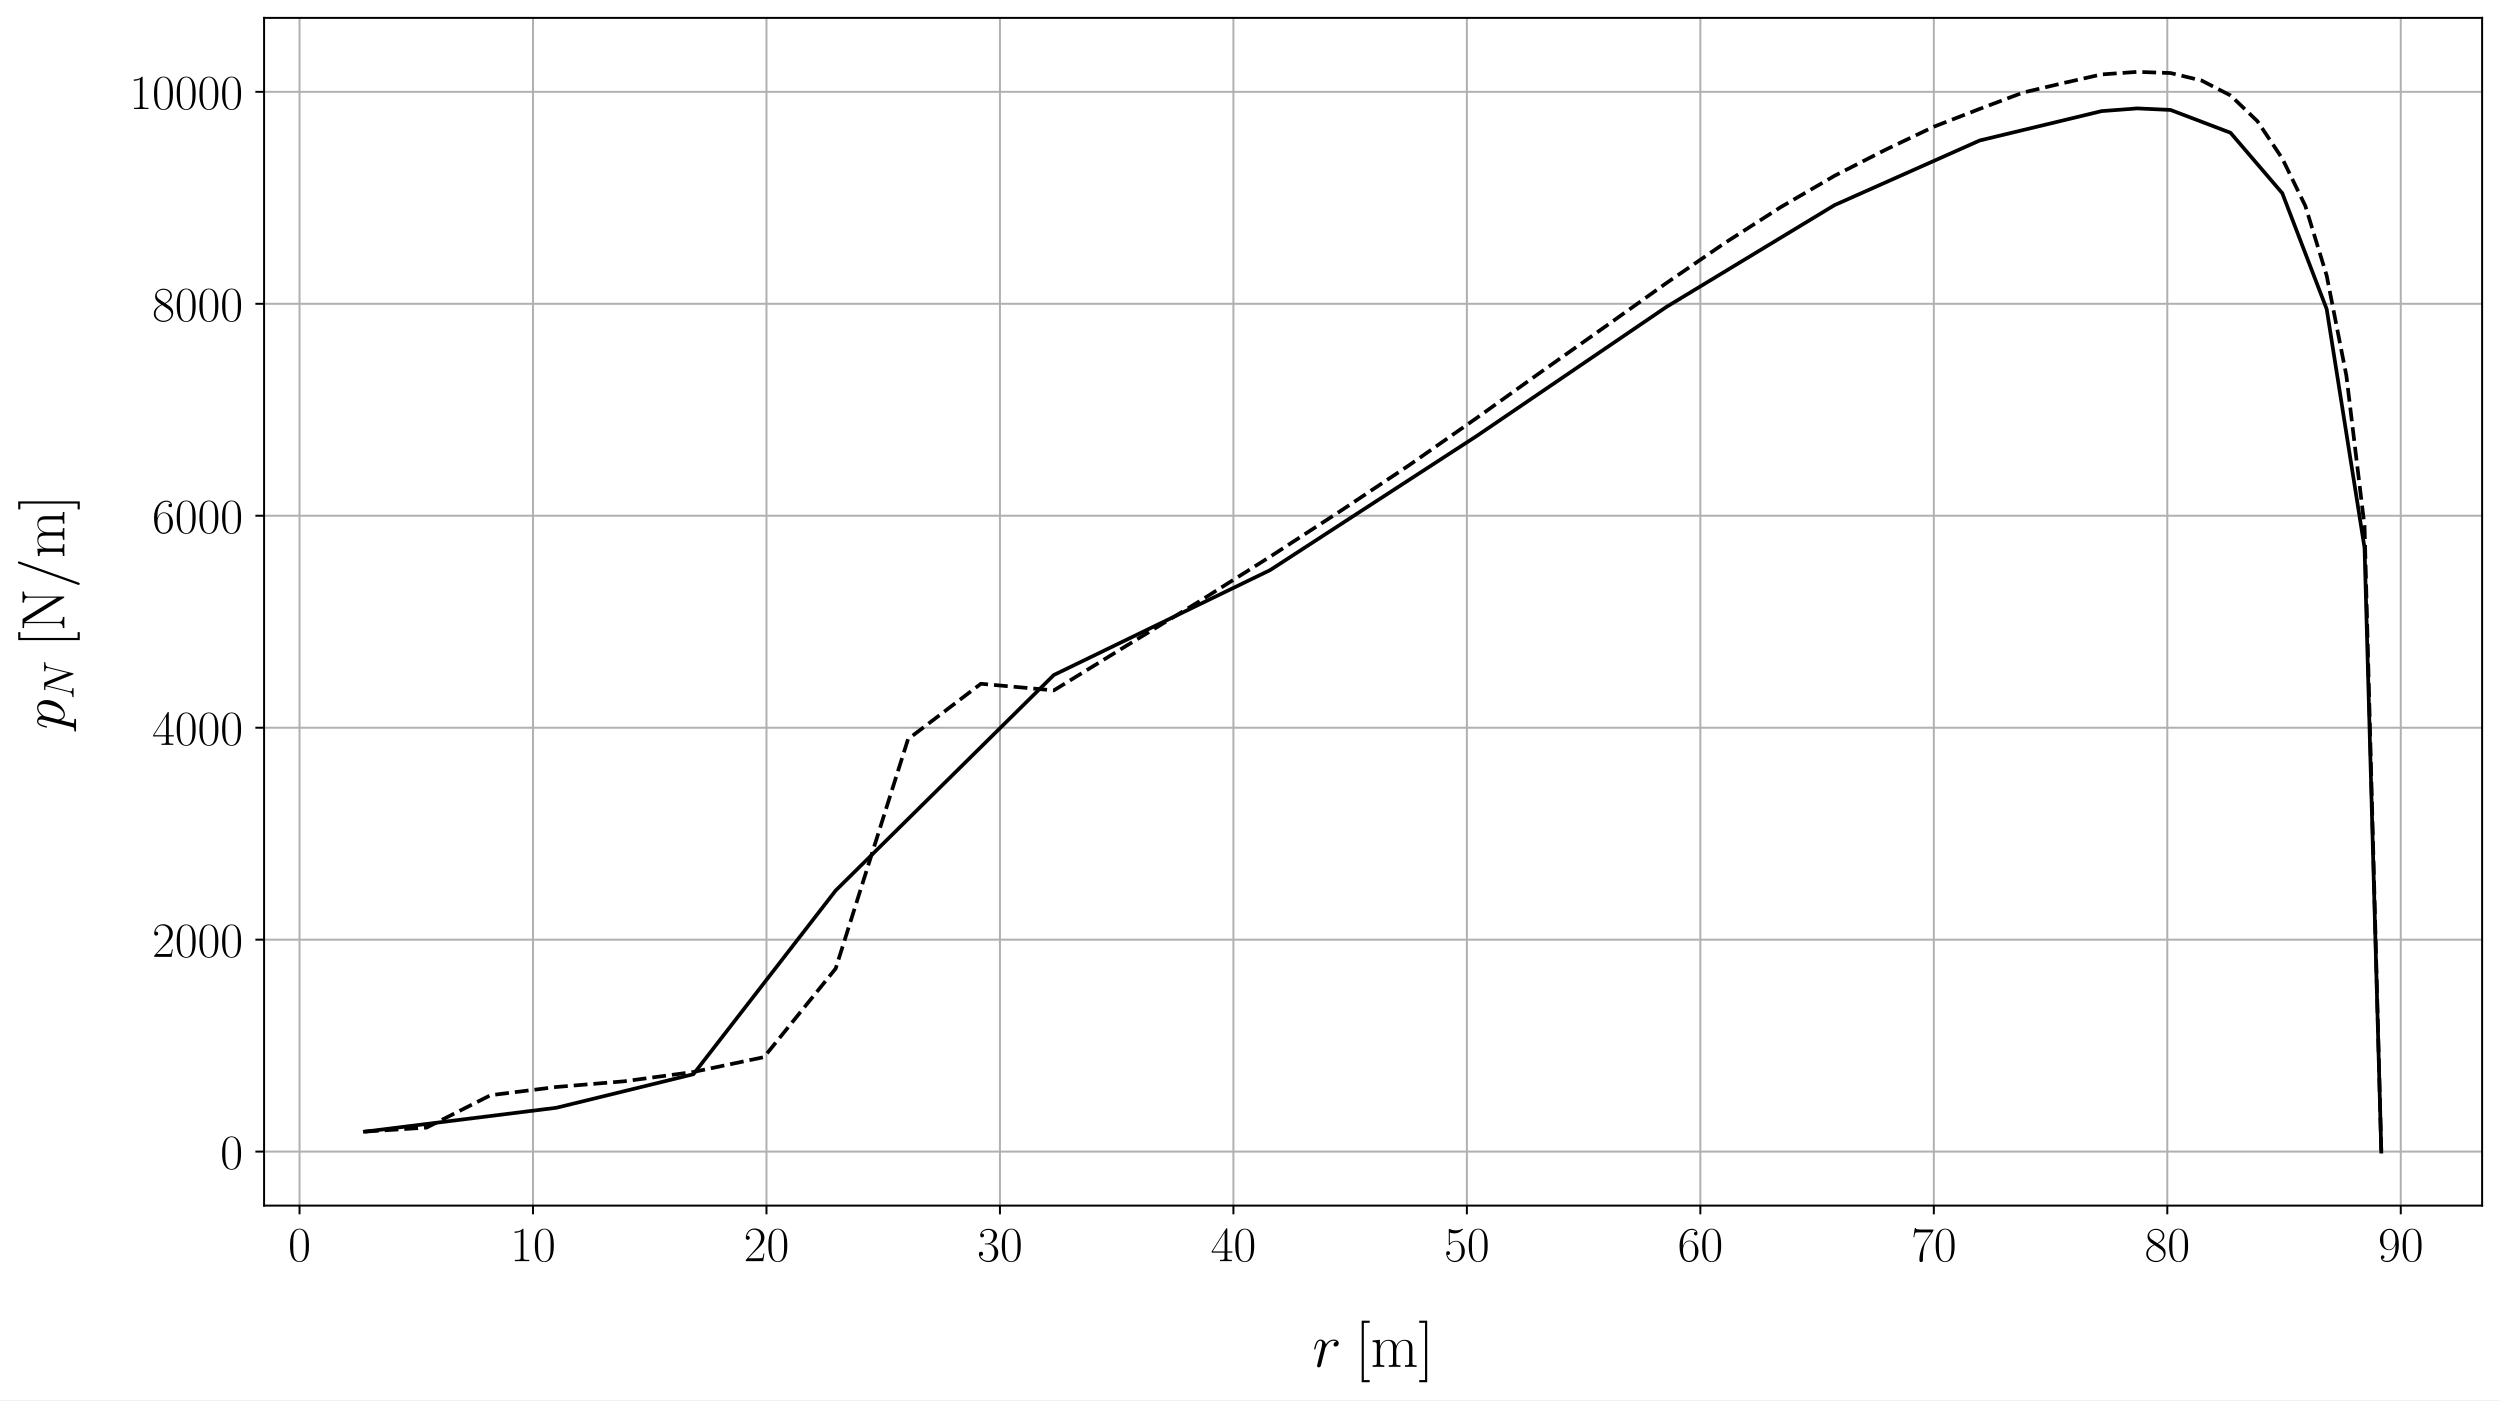
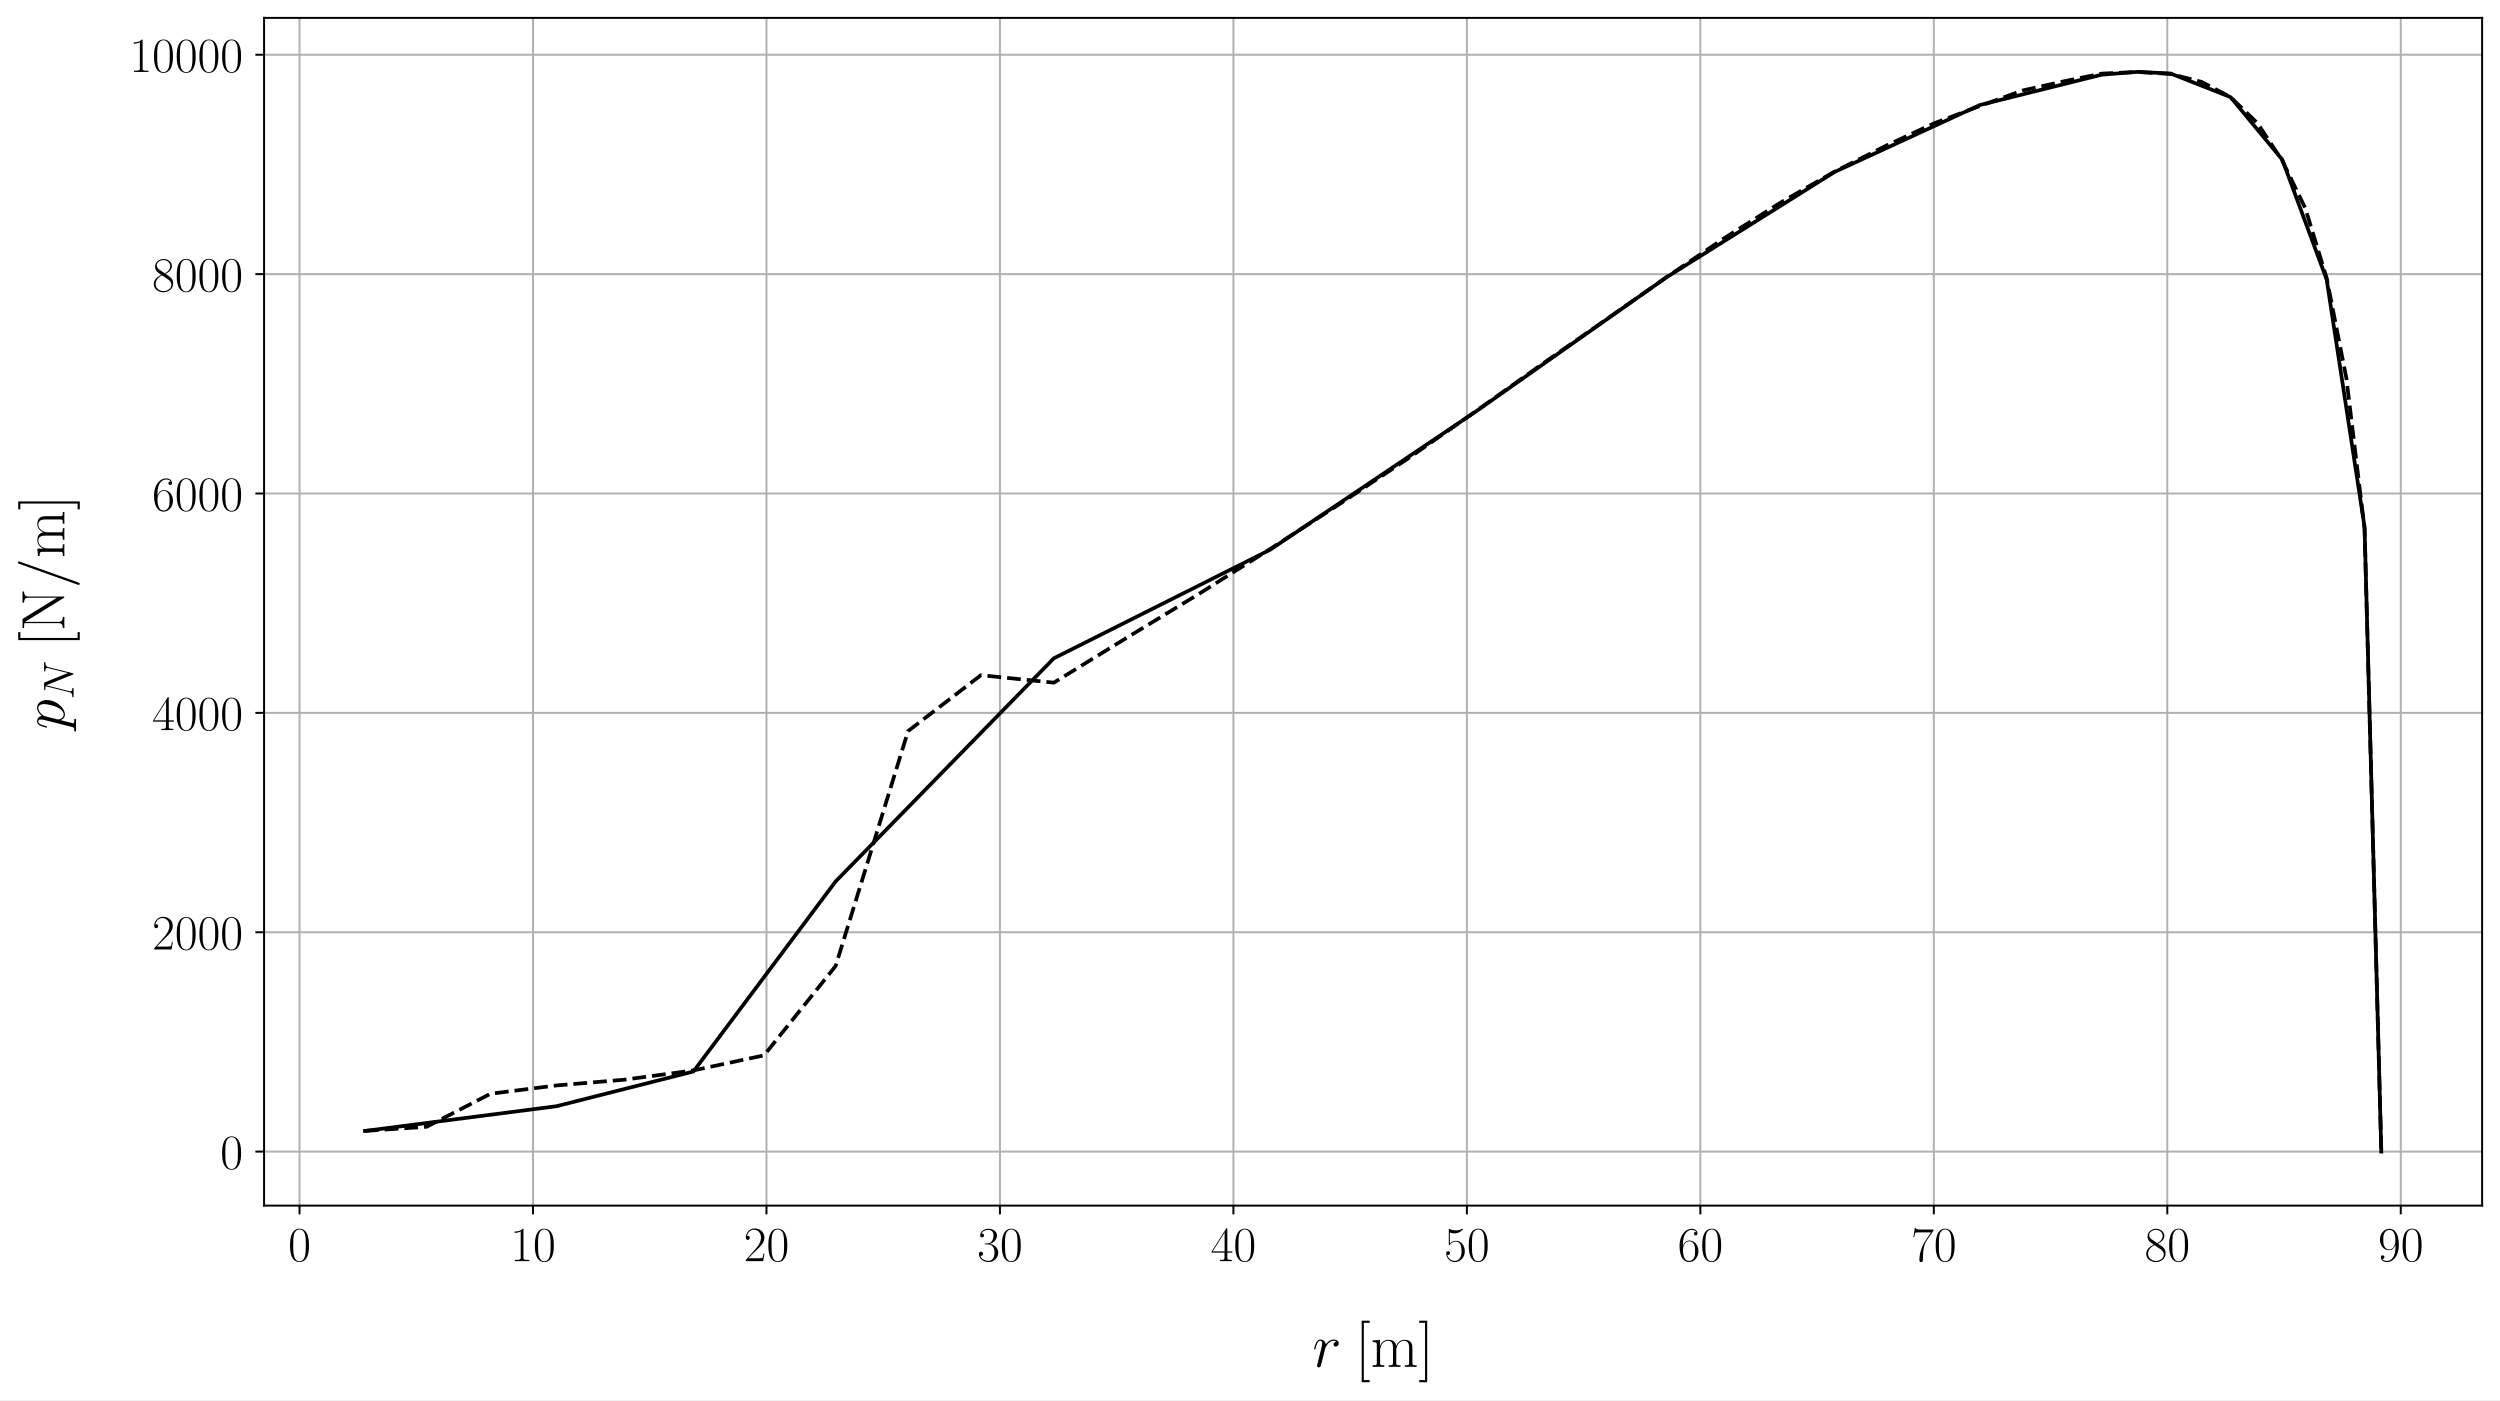
<svg xmlns="http://www.w3.org/2000/svg" xmlns:xlink="http://www.w3.org/1999/xlink" width="1006.297pt" height="563.556pt" viewBox="0 0 1006.297 563.556" version="1.1">
  <defs>
    <style type="text/css">*{stroke-linejoin: round; stroke-linecap: butt}</style>
  </defs>
  <g id="figure_1">
    <g id="patch_1">
      <path d="M 0 563.556  L 1006.297 563.556  L 1006.297 0  L 0 0  z " style="fill: #ffffff" />
    </g>
    <g id="axes_1">
      <g id="patch_2">
        <path d="M 106.297 485.28  L 999.097 485.28  L 999.097 7.2  L 106.297 7.2  z " style="fill: #ffffff" />
      </g>
      <g id="matplotlib.axis_1">
        <g id="xtick_1">
          <g id="line2d_1">
-             <path d="M 120.566 485.28  L 120.566 7.2  " clip-path="url(#pdb3ad62e1c)" style="fill: none; stroke: #b0b0b0; stroke-width: 0.8; stroke-linecap: square" />
+             <path d="M 120.566 485.28  L 120.566 7.2  " clip-path="url(#p4378dbccae)" style="fill: none; stroke: #b0b0b0; stroke-width: 0.8; stroke-linecap: square" />
          </g>
          <g id="line2d_2">
            <defs>
-               <path id="m0289a77678" d="M 0 0  L 0 3.5  " style="stroke: #000000; stroke-width: 0.8" />
+               <path id="m9a628c6382" d="M 0 0  L 0 3.5  " style="stroke: #000000; stroke-width: 0.8" />
            </defs>
            <g>
-               <use xlink:href="#m0289a77678" x="120.566" y="485.28" style="stroke: #000000; stroke-width: 0.8" />
+               <use xlink:href="#m9a628c6382" x="120.566" y="485.28" style="stroke: #000000; stroke-width: 0.8" />
            </g>
          </g>
          <g id="text_1">
            <g transform="translate(115.9965 507.617) scale(0.2 -0.2)">
              <defs>
                <path id="CMR17-30" d="M 2688 2025  C 2688 2416 2682 3080 2413 3591  C 2176 4039 1798 4198 1466 4198  C 1158 4198 768 4058 525 3597  C 269 3118 243 2524 243 2025  C 243 1661 250 1106 448 619  C 723 -39 1216 -128 1466 -128  C 1760 -128 2208 -7 2470 600  C 2662 1042 2688 1559 2688 2025  z M 1466 -26  C 1056 -26 813 325 723 812  C 653 1188 653 1738 653 2096  C 653 2588 653 2997 736 3387  C 858 3929 1216 4096 1466 4096  C 1728 4096 2067 3923 2189 3400  C 2272 3036 2278 2607 2278 2096  C 2278 1680 2278 1169 2202 792  C 2067 95 1690 -26 1466 -26  z " transform="scale(0.015625)" />
              </defs>
              <use xlink:href="#CMR17-30" transform="scale(0.996264)" />
            </g>
          </g>
        </g>
        <g id="xtick_2">
          <g id="line2d_3">
-             <path d="M 214.542 485.28  L 214.542 7.2  " clip-path="url(#pdb3ad62e1c)" style="fill: none; stroke: #b0b0b0; stroke-width: 0.8; stroke-linecap: square" />
+             <path d="M 214.542 485.28  L 214.542 7.2  " clip-path="url(#p4378dbccae)" style="fill: none; stroke: #b0b0b0; stroke-width: 0.8; stroke-linecap: square" />
          </g>
          <g id="line2d_4">
            <g>
-               <use xlink:href="#m0289a77678" x="214.542" y="485.28" style="stroke: #000000; stroke-width: 0.8" />
+               <use xlink:href="#m9a628c6382" x="214.542" y="485.28" style="stroke: #000000; stroke-width: 0.8" />
            </g>
          </g>
          <g id="text_2">
            <g transform="translate(205.4038 507.617) scale(0.2 -0.2)">
              <defs>
                <path id="CMR17-31" d="M 1702 4058  C 1702 4192 1696 4192 1606 4192  C 1357 3916 979 3827 621 3827  C 602 3827 570 3827 563 3808  C 557 3795 557 3782 557 3648  C 755 3648 1088 3686 1344 3839  L 1344 461  C 1344 236 1331 160 781 160  L 589 160  L 589 0  C 896 0 1216 0 1523 0  C 1830 0 2150 0 2458 0  L 2458 160  L 2266 160  C 1715 160 1702 230 1702 458  L 1702 4058  z " transform="scale(0.015625)" />
              </defs>
              <use xlink:href="#CMR17-31" transform="scale(0.996264)" />
              <use xlink:href="#CMR17-30" transform="translate(45.69048 0) scale(0.996264)" />
            </g>
          </g>
        </g>
        <g id="xtick_3">
          <g id="line2d_5">
-             <path d="M 308.518 485.28  L 308.518 7.2  " clip-path="url(#pdb3ad62e1c)" style="fill: none; stroke: #b0b0b0; stroke-width: 0.8; stroke-linecap: square" />
+             <path d="M 308.518 485.28  L 308.518 7.2  " clip-path="url(#p4378dbccae)" style="fill: none; stroke: #b0b0b0; stroke-width: 0.8; stroke-linecap: square" />
          </g>
          <g id="line2d_6">
            <g>
-               <use xlink:href="#m0289a77678" x="308.518" y="485.28" style="stroke: #000000; stroke-width: 0.8" />
+               <use xlink:href="#m9a628c6382" x="308.518" y="485.28" style="stroke: #000000; stroke-width: 0.8" />
            </g>
          </g>
          <g id="text_3">
            <g transform="translate(299.3802 507.617) scale(0.2 -0.2)">
              <defs>
                <path id="CMR17-32" d="M 2669 989  L 2554 989  C 2490 536 2438 459 2413 420  C 2381 369 1920 369 1830 369  L 602 369  C 832 619 1280 1072 1824 1597  C 2214 1967 2669 2402 2669 3035  C 2669 3790 2067 4224 1395 4224  C 691 4224 262 3604 262 3030  C 262 2780 448 2748 525 2748  C 589 2748 781 2787 781 3010  C 781 3207 614 3264 525 3264  C 486 3264 448 3258 422 3245  C 544 3790 915 4058 1306 4058  C 1862 4058 2227 3617 2227 3035  C 2227 2479 1901 2000 1536 1584  L 262 146  L 262 0  L 2515 0  L 2669 989  z " transform="scale(0.015625)" />
              </defs>
              <use xlink:href="#CMR17-32" transform="scale(0.996264)" />
              <use xlink:href="#CMR17-30" transform="translate(45.69048 0) scale(0.996264)" />
            </g>
          </g>
        </g>
        <g id="xtick_4">
          <g id="line2d_7">
-             <path d="M 402.495 485.28  L 402.495 7.2  " clip-path="url(#pdb3ad62e1c)" style="fill: none; stroke: #b0b0b0; stroke-width: 0.8; stroke-linecap: square" />
+             <path d="M 402.495 485.28  L 402.495 7.2  " clip-path="url(#p4378dbccae)" style="fill: none; stroke: #b0b0b0; stroke-width: 0.8; stroke-linecap: square" />
          </g>
          <g id="line2d_8">
            <g>
-               <use xlink:href="#m0289a77678" x="402.495" y="485.28" style="stroke: #000000; stroke-width: 0.8" />
+               <use xlink:href="#m9a628c6382" x="402.495" y="485.28" style="stroke: #000000; stroke-width: 0.8" />
            </g>
          </g>
          <g id="text_4">
            <g transform="translate(393.3565 507.617) scale(0.2 -0.2)">
              <defs>
                <path id="CMR17-33" d="M 1414 2157  C 1984 2157 2234 1662 2234 1090  C 2234 320 1824 25 1453 25  C 1114 25 563 194 390 693  C 422 680 454 680 486 680  C 640 680 755 782 755 948  C 755 1133 614 1216 486 1216  C 378 1216 211 1165 211 926  C 211 335 787 -128 1466 -128  C 2176 -128 2720 430 2720 1085  C 2720 1707 2208 2157 1600 2227  C 2086 2328 2554 2756 2554 3329  C 2554 3820 2048 4179 1472 4179  C 890 4179 378 3829 378 3329  C 378 3110 544 3072 627 3072  C 762 3072 877 3155 877 3321  C 877 3486 762 3569 627 3569  C 602 3569 570 3569 544 3557  C 730 3959 1235 4032 1459 4032  C 1683 4032 2106 3925 2106 3320  C 2106 3143 2080 2828 1862 2550  C 1670 2304 1453 2304 1242 2284  C 1210 2284 1062 2269 1037 2269  C 992 2263 966 2257 966 2208  C 966 2163 973 2157 1101 2157  L 1414 2157  z " transform="scale(0.015625)" />
              </defs>
              <use xlink:href="#CMR17-33" transform="scale(0.996264)" />
              <use xlink:href="#CMR17-30" transform="translate(45.69048 0) scale(0.996264)" />
            </g>
          </g>
        </g>
        <g id="xtick_5">
          <g id="line2d_9">
-             <path d="M 496.471 485.28  L 496.471 7.2  " clip-path="url(#pdb3ad62e1c)" style="fill: none; stroke: #b0b0b0; stroke-width: 0.8; stroke-linecap: square" />
+             <path d="M 496.471 485.28  L 496.471 7.2  " clip-path="url(#p4378dbccae)" style="fill: none; stroke: #b0b0b0; stroke-width: 0.8; stroke-linecap: square" />
          </g>
          <g id="line2d_10">
            <g>
-               <use xlink:href="#m0289a77678" x="496.471" y="485.28" style="stroke: #000000; stroke-width: 0.8" />
+               <use xlink:href="#m9a628c6382" x="496.471" y="485.28" style="stroke: #000000; stroke-width: 0.8" />
            </g>
          </g>
          <g id="text_5">
            <g transform="translate(487.3329 507.617) scale(0.2 -0.2)">
              <defs>
                <path id="CMR17-34" d="M 2150 4122  C 2150 4256 2144 4256 2029 4256  L 128 1254  L 128 1088  L 1779 1088  L 1779 457  C 1779 224 1766 160 1318 160  L 1197 160  L 1197 0  C 1402 0 1747 0 1965 0  C 2182 0 2528 0 2733 0  L 2733 160  L 2611 160  C 2163 160 2150 224 2150 457  L 2150 1088  L 2803 1088  L 2803 1254  L 2150 1254  L 2150 4122  z M 1798 3703  L 1798 1254  L 256 1254  L 1798 3703  z " transform="scale(0.015625)" />
              </defs>
              <use xlink:href="#CMR17-34" transform="scale(0.996264)" />
              <use xlink:href="#CMR17-30" transform="translate(45.69048 0) scale(0.996264)" />
            </g>
          </g>
        </g>
        <g id="xtick_6">
          <g id="line2d_11">
-             <path d="M 590.447 485.28  L 590.447 7.2  " clip-path="url(#pdb3ad62e1c)" style="fill: none; stroke: #b0b0b0; stroke-width: 0.8; stroke-linecap: square" />
+             <path d="M 590.447 485.28  L 590.447 7.2  " clip-path="url(#p4378dbccae)" style="fill: none; stroke: #b0b0b0; stroke-width: 0.8; stroke-linecap: square" />
          </g>
          <g id="line2d_12">
            <g>
-               <use xlink:href="#m0289a77678" x="590.447" y="485.28" style="stroke: #000000; stroke-width: 0.8" />
+               <use xlink:href="#m9a628c6382" x="590.447" y="485.28" style="stroke: #000000; stroke-width: 0.8" />
            </g>
          </g>
          <g id="text_6">
            <g transform="translate(581.3093 507.617) scale(0.2 -0.2)">
              <defs>
                <path id="CMR17-35" d="M 730 3692  C 794 3666 1056 3584 1325 3584  C 1920 3584 2246 3911 2432 4100  C 2432 4157 2432 4192 2394 4192  C 2387 4192 2374 4192 2323 4163  C 2099 4058 1837 3973 1517 3973  C 1325 3973 1037 3999 723 4139  C 653 4171 640 4171 634 4171  C 602 4171 595 4164 595 4037  L 595 2203  C 595 2089 595 2057 659 2057  C 691 2057 704 2070 736 2114  C 941 2401 1222 2522 1542 2522  C 1766 2522 2246 2382 2246 1289  C 2246 1085 2246 715 2054 421  C 1894 159 1645 25 1370 25  C 947 25 518 320 403 814  C 429 807 480 795 506 795  C 589 795 749 840 749 1038  C 749 1210 627 1280 506 1280  C 358 1280 262 1190 262 1011  C 262 454 704 -128 1382 -128  C 2042 -128 2669 440 2669 1264  C 2669 2030 2170 2624 1549 2624  C 1222 2624 947 2503 730 2274  L 730 3692  z " transform="scale(0.015625)" />
              </defs>
              <use xlink:href="#CMR17-35" transform="scale(0.996264)" />
              <use xlink:href="#CMR17-30" transform="translate(45.69048 0) scale(0.996264)" />
            </g>
          </g>
        </g>
        <g id="xtick_7">
          <g id="line2d_13">
-             <path d="M 684.424 485.28  L 684.424 7.2  " clip-path="url(#pdb3ad62e1c)" style="fill: none; stroke: #b0b0b0; stroke-width: 0.8; stroke-linecap: square" />
+             <path d="M 684.424 485.28  L 684.424 7.2  " clip-path="url(#p4378dbccae)" style="fill: none; stroke: #b0b0b0; stroke-width: 0.8; stroke-linecap: square" />
          </g>
          <g id="line2d_14">
            <g>
-               <use xlink:href="#m0289a77678" x="684.424" y="485.28" style="stroke: #000000; stroke-width: 0.8" />
+               <use xlink:href="#m9a628c6382" x="684.424" y="485.28" style="stroke: #000000; stroke-width: 0.8" />
            </g>
          </g>
          <g id="text_7">
            <g transform="translate(675.2857 507.617) scale(0.2 -0.2)">
              <defs>
                <path id="CMR17-36" d="M 678 2176  C 678 3690 1395 4032 1811 4032  C 1946 4032 2272 4009 2400 3776  C 2298 3776 2106 3776 2106 3553  C 2106 3381 2246 3323 2336 3323  C 2394 3323 2566 3348 2566 3560  C 2566 3954 2246 4179 1805 4179  C 1043 4179 243 3390 243 1984  C 243 253 966 -128 1478 -128  C 2099 -128 2688 427 2688 1283  C 2688 2081 2170 2662 1517 2662  C 1126 2662 838 2407 678 1960  L 678 2176  z M 1478 25  C 691 25 691 1200 691 1436  C 691 1896 909 2560 1504 2560  C 1613 2560 1926 2560 2138 2120  C 2253 1870 2253 1609 2253 1289  C 2253 944 2253 690 2118 434  C 1978 171 1773 25 1478 25  z " transform="scale(0.015625)" />
              </defs>
              <use xlink:href="#CMR17-36" transform="scale(0.996264)" />
              <use xlink:href="#CMR17-30" transform="translate(45.69048 0) scale(0.996264)" />
            </g>
          </g>
        </g>
        <g id="xtick_8">
          <g id="line2d_15">
-             <path d="M 778.4 485.28  L 778.4 7.2  " clip-path="url(#pdb3ad62e1c)" style="fill: none; stroke: #b0b0b0; stroke-width: 0.8; stroke-linecap: square" />
+             <path d="M 778.4 485.28  L 778.4 7.2  " clip-path="url(#p4378dbccae)" style="fill: none; stroke: #b0b0b0; stroke-width: 0.8; stroke-linecap: square" />
          </g>
          <g id="line2d_16">
            <g>
-               <use xlink:href="#m0289a77678" x="778.4" y="485.28" style="stroke: #000000; stroke-width: 0.8" />
+               <use xlink:href="#m9a628c6382" x="778.4" y="485.28" style="stroke: #000000; stroke-width: 0.8" />
            </g>
          </g>
          <g id="text_8">
            <g transform="translate(769.262 507.617) scale(0.2 -0.2)">
              <defs>
                <path id="CMR17-37" d="M 2886 3941  L 2886 4081  L 1382 4081  C 634 4081 621 4165 595 4288  L 480 4288  L 294 3094  L 410 3094  C 429 3215 474 3540 550 3661  C 589 3712 1062 3712 1171 3712  L 2579 3712  L 1869 2661  C 1395 1954 1069 999 1069 165  C 1069 89 1069 -128 1299 -128  C 1530 -128 1530 89 1530 171  L 1530 465  C 1530 1508 1709 2196 2003 2636  L 2886 3941  z " transform="scale(0.015625)" />
              </defs>
              <use xlink:href="#CMR17-37" transform="scale(0.996264)" />
              <use xlink:href="#CMR17-30" transform="translate(45.69048 0) scale(0.996264)" />
            </g>
          </g>
        </g>
        <g id="xtick_9">
          <g id="line2d_17">
-             <path d="M 872.377 485.28  L 872.377 7.2  " clip-path="url(#pdb3ad62e1c)" style="fill: none; stroke: #b0b0b0; stroke-width: 0.8; stroke-linecap: square" />
+             <path d="M 872.377 485.28  L 872.377 7.2  " clip-path="url(#p4378dbccae)" style="fill: none; stroke: #b0b0b0; stroke-width: 0.8; stroke-linecap: square" />
          </g>
          <g id="line2d_18">
            <g>
-               <use xlink:href="#m0289a77678" x="872.377" y="485.28" style="stroke: #000000; stroke-width: 0.8" />
+               <use xlink:href="#m9a628c6382" x="872.377" y="485.28" style="stroke: #000000; stroke-width: 0.8" />
            </g>
          </g>
          <g id="text_9">
            <g transform="translate(863.2384 507.617) scale(0.2 -0.2)">
              <defs>
                <path id="CMR17-38" d="M 1741 2264  C 2144 2467 2554 2773 2554 3263  C 2554 3841 1990 4179 1472 4179  C 890 4179 378 3759 378 3180  C 378 3021 416 2747 666 2505  C 730 2442 998 2251 1171 2130  C 883 1983 211 1634 211 934  C 211 279 838 -128 1459 -128  C 2144 -128 2720 362 2720 1010  C 2720 1590 2330 1857 2074 2029  L 1741 2264  z M 902 2822  C 851 2854 595 3051 595 3351  C 595 3739 998 4032 1459 4032  C 1965 4032 2336 3676 2336 3262  C 2336 2669 1670 2331 1638 2331  C 1632 2331 1626 2331 1574 2370  L 902 2822  z M 2080 1519  C 2176 1449 2483 1240 2483 851  C 2483 381 2010 25 1472 25  C 890 25 448 438 448 940  C 448 1443 838 1862 1280 2060  L 2080 1519  z " transform="scale(0.015625)" />
              </defs>
              <use xlink:href="#CMR17-38" transform="scale(0.996264)" />
              <use xlink:href="#CMR17-30" transform="translate(45.69048 0) scale(0.996264)" />
            </g>
          </g>
        </g>
        <g id="xtick_10">
          <g id="line2d_19">
-             <path d="M 966.353 485.28  L 966.353 7.2  " clip-path="url(#pdb3ad62e1c)" style="fill: none; stroke: #b0b0b0; stroke-width: 0.8; stroke-linecap: square" />
+             <path d="M 966.353 485.28  L 966.353 7.2  " clip-path="url(#p4378dbccae)" style="fill: none; stroke: #b0b0b0; stroke-width: 0.8; stroke-linecap: square" />
          </g>
          <g id="line2d_20">
            <g>
-               <use xlink:href="#m0289a77678" x="966.353" y="485.28" style="stroke: #000000; stroke-width: 0.8" />
+               <use xlink:href="#m9a628c6382" x="966.353" y="485.28" style="stroke: #000000; stroke-width: 0.8" />
            </g>
          </g>
          <g id="text_10">
            <g transform="translate(957.2148 507.617) scale(0.2 -0.2)">
              <defs>
                <path id="CMR17-39" d="M 2253 1864  C 2253 464 1670 31 1190 31  C 1043 31 685 31 538 294  C 704 268 826 357 826 518  C 826 692 685 749 595 749  C 538 749 365 723 365 506  C 365 71 742 -128 1203 -128  C 1939 -128 2688 674 2688 2073  C 2688 3817 1971 4179 1485 4179  C 851 4179 243 3628 243 2778  C 243 1991 762 1408 1414 1408  C 1952 1408 2189 1903 2253 2112  L 2253 1864  z M 1427 1510  C 1254 1510 1011 1542 813 1922  C 678 2169 678 2461 678 2771  C 678 3146 678 3405 858 3684  C 947 3817 1114 4032 1485 4032  C 2240 4032 2240 2885 2240 2632  C 2240 2182 2035 1510 1427 1510  z " transform="scale(0.015625)" />
              </defs>
              <use xlink:href="#CMR17-39" transform="scale(0.996264)" />
              <use xlink:href="#CMR17-30" transform="translate(45.69048 0) scale(0.996264)" />
            </g>
          </g>
        </g>
        <g id="text_11">
          <g transform="translate(528.2632 550.1502) scale(0.25 -0.25)">
            <defs>
              <path id="CMMI12-72" d="M 2490 2612  C 2291 2574 2189 2433 2189 2293  C 2189 2139 2310 2088 2400 2088  C 2579 2088 2726 2242 2726 2433  C 2726 2638 2528 2816 2208 2816  C 1952 2816 1658 2701 1389 2312  C 1344 2650 1088 2816 832 2816  C 582 2816 454 2625 378 2484  C 269 2254 173 1871 173 1839  C 173 1814 198 1782 243 1782  C 294 1782 301 1788 339 1935  C 435 2318 557 2689 813 2689  C 966 2689 1011 2580 1011 2395  C 1011 2254 947 2005 902 1807  L 723 1118  C 698 996 627 709 595 594  C 550 428 480 128 480 96  C 480 6 550 -64 646 -64  C 717 -64 838 -19 877 109  C 896 160 1133 1124 1171 1271  C 1203 1411 1242 1546 1274 1686  C 1299 1775 1325 1878 1344 1961  C 1363 2018 1536 2331 1696 2472  C 1773 2542 1939 2689 2202 2689  C 2304 2689 2406 2670 2490 2612  z " transform="scale(0.015625)" />
              <path id="CMR17-5b" d="M 1504 -1600  L 1504 -1377  L 902 -1377  L 902 4544  L 1504 4544  L 1504 4767  L 678 4767  L 678 -1600  L 1504 -1600  z " transform="scale(0.015625)" />
              <path id="CMR17-6d" d="M 4326 1933  C 4326 2252 4269 2790 3507 2790  C 3072 2790 2771 2496 2656 2151  L 2650 2151  C 2573 2676 2195 2790 1837 2790  C 1331 2790 1069 2400 973 2144  L 966 2144  L 966 2790  L 211 2720  L 211 2554  C 589 2554 646 2515 646 2208  L 646 428  C 646 184 621 153 211 153  L 211 -13  C 365 0 646 0 813 0  C 979 0 1267 0 1421 -13  L 1421 153  C 1011 153 986 178 986 428  L 986 1658  C 986 2247 1344 2688 1792 2688  C 2266 2688 2317 2266 2317 1958  L 2317 428  C 2317 184 2291 153 1882 153  L 1882 -13  C 2035 0 2317 0 2483 0  C 2650 0 2938 0 3091 -13  L 3091 153  C 2682 153 2656 178 2656 428  L 2656 1658  C 2656 2247 3014 2688 3462 2688  C 3936 2688 3987 2266 3987 1958  L 3987 428  C 3987 184 3962 153 3552 153  L 3552 -13  C 3706 0 3987 0 4154 0  C 4320 0 4608 0 4762 -13  L 4762 153  C 4352 153 4326 178 4326 428  L 4326 1933  z " transform="scale(0.015625)" />
              <path id="CMR17-5d" d="M 915 4767  L 90 4767  L 90 4544  L 691 4544  L 691 -1377  L 90 -1377  L 90 -1600  L 915 -1600  L 915 4767  z " transform="scale(0.015625)" />
            </defs>
            <use xlink:href="#CMMI12-72" transform="scale(0.996264)" />
            <use xlink:href="#CMR17-5b" transform="translate(68.80982 0) scale(0.996264)" />
            <use xlink:href="#CMR17-6d" transform="translate(93.68088 0) scale(0.996264)" />
            <use xlink:href="#CMR17-5d" transform="translate(170.6005 0) scale(0.996264)" />
          </g>
        </g>
      </g>
      <g id="matplotlib.axis_2">
        <g id="ytick_1">
          <g id="line2d_21">
-             <path d="M 106.297 463.549  L 999.097 463.549  " clip-path="url(#pdb3ad62e1c)" style="fill: none; stroke: #b0b0b0; stroke-width: 0.8; stroke-linecap: square" />
+             <path d="M 106.297 463.549  L 999.097 463.549  " clip-path="url(#p4378dbccae)" style="fill: none; stroke: #b0b0b0; stroke-width: 0.8; stroke-linecap: square" />
          </g>
          <g id="line2d_22">
            <defs>
-               <path id="m0cfc38664e" d="M 0 0  L -3.5 0  " style="stroke: #000000; stroke-width: 0.8" />
+               <path id="m7c10f79ae9" d="M 0 0  L -3.5 0  " style="stroke: #000000; stroke-width: 0.8" />
            </defs>
            <g>
-               <use xlink:href="#m0cfc38664e" x="106.297" y="463.549" style="stroke: #000000; stroke-width: 0.8" />
+               <use xlink:href="#m7c10f79ae9" x="106.297" y="463.549" style="stroke: #000000; stroke-width: 0.8" />
            </g>
          </g>
          <g id="text_12">
            <g transform="translate(88.65898 470.4676) scale(0.2 -0.2)">
              <use xlink:href="#CMR17-30" transform="scale(0.996264)" />
            </g>
          </g>
        </g>
        <g id="ytick_2">
          <g id="line2d_23">
-             <path d="M 106.297 378.233  L 999.097 378.233  " clip-path="url(#pdb3ad62e1c)" style="fill: none; stroke: #b0b0b0; stroke-width: 0.8; stroke-linecap: square" />
+             <path d="M 106.297 375.246  L 999.097 375.246  " clip-path="url(#p4378dbccae)" style="fill: none; stroke: #b0b0b0; stroke-width: 0.8; stroke-linecap: square" />
          </g>
          <g id="line2d_24">
            <g>
-               <use xlink:href="#m0cfc38664e" x="106.297" y="378.233" style="stroke: #000000; stroke-width: 0.8" />
+               <use xlink:href="#m7c10f79ae9" x="106.297" y="375.246" style="stroke: #000000; stroke-width: 0.8" />
            </g>
          </g>
          <g id="text_13">
-             <g transform="translate(61.2447 385.1513) scale(0.2 -0.2)">
+             <g transform="translate(61.2447 382.1647) scale(0.2 -0.2)">
              <use xlink:href="#CMR17-32" transform="scale(0.996264)" />
              <use xlink:href="#CMR17-30" transform="translate(45.69048 0) scale(0.996264)" />
              <use xlink:href="#CMR17-30" transform="translate(91.38095 0) scale(0.996264)" />
              <use xlink:href="#CMR17-30" transform="translate(137.0714 0) scale(0.996264)" />
            </g>
          </g>
        </g>
        <g id="ytick_3">
          <g id="line2d_25">
-             <path d="M 106.297 292.917  L 999.097 292.917  " clip-path="url(#pdb3ad62e1c)" style="fill: none; stroke: #b0b0b0; stroke-width: 0.8; stroke-linecap: square" />
+             <path d="M 106.297 286.943  L 999.097 286.943  " clip-path="url(#p4378dbccae)" style="fill: none; stroke: #b0b0b0; stroke-width: 0.8; stroke-linecap: square" />
          </g>
          <g id="line2d_26">
            <g>
-               <use xlink:href="#m0cfc38664e" x="106.297" y="292.917" style="stroke: #000000; stroke-width: 0.8" />
+               <use xlink:href="#m7c10f79ae9" x="106.297" y="286.943" style="stroke: #000000; stroke-width: 0.8" />
            </g>
          </g>
          <g id="text_14">
-             <g transform="translate(61.2447 299.835) scale(0.2 -0.2)">
+             <g transform="translate(61.2447 293.8619) scale(0.2 -0.2)">
              <use xlink:href="#CMR17-34" transform="scale(0.996264)" />
              <use xlink:href="#CMR17-30" transform="translate(45.69048 0) scale(0.996264)" />
              <use xlink:href="#CMR17-30" transform="translate(91.38095 0) scale(0.996264)" />
              <use xlink:href="#CMR17-30" transform="translate(137.0714 0) scale(0.996264)" />
            </g>
          </g>
        </g>
        <g id="ytick_4">
          <g id="line2d_27">
-             <path d="M 106.297 207.6  L 999.097 207.6  " clip-path="url(#pdb3ad62e1c)" style="fill: none; stroke: #b0b0b0; stroke-width: 0.8; stroke-linecap: square" />
+             <path d="M 106.297 198.641  L 999.097 198.641  " clip-path="url(#p4378dbccae)" style="fill: none; stroke: #b0b0b0; stroke-width: 0.8; stroke-linecap: square" />
          </g>
          <g id="line2d_28">
            <g>
-               <use xlink:href="#m0cfc38664e" x="106.297" y="207.6" style="stroke: #000000; stroke-width: 0.8" />
+               <use xlink:href="#m7c10f79ae9" x="106.297" y="198.641" style="stroke: #000000; stroke-width: 0.8" />
            </g>
          </g>
          <g id="text_15">
-             <g transform="translate(61.2447 214.5188) scale(0.2 -0.2)">
+             <g transform="translate(61.2447 205.559) scale(0.2 -0.2)">
              <use xlink:href="#CMR17-36" transform="scale(0.996264)" />
              <use xlink:href="#CMR17-30" transform="translate(45.69048 0) scale(0.996264)" />
              <use xlink:href="#CMR17-30" transform="translate(91.38095 0) scale(0.996264)" />
              <use xlink:href="#CMR17-30" transform="translate(137.0714 0) scale(0.996264)" />
            </g>
          </g>
        </g>
        <g id="ytick_5">
          <g id="line2d_29">
-             <path d="M 106.297 122.284  L 999.097 122.284  " clip-path="url(#pdb3ad62e1c)" style="fill: none; stroke: #b0b0b0; stroke-width: 0.8; stroke-linecap: square" />
+             <path d="M 106.297 110.338  L 999.097 110.338  " clip-path="url(#p4378dbccae)" style="fill: none; stroke: #b0b0b0; stroke-width: 0.8; stroke-linecap: square" />
          </g>
          <g id="line2d_30">
            <g>
-               <use xlink:href="#m0cfc38664e" x="106.297" y="122.284" style="stroke: #000000; stroke-width: 0.8" />
+               <use xlink:href="#m7c10f79ae9" x="106.297" y="110.338" style="stroke: #000000; stroke-width: 0.8" />
            </g>
          </g>
          <g id="text_16">
-             <g transform="translate(61.2447 129.2025) scale(0.2 -0.2)">
+             <g transform="translate(61.2447 117.2562) scale(0.2 -0.2)">
              <use xlink:href="#CMR17-38" transform="scale(0.996264)" />
              <use xlink:href="#CMR17-30" transform="translate(45.69048 0) scale(0.996264)" />
              <use xlink:href="#CMR17-30" transform="translate(91.38095 0) scale(0.996264)" />
              <use xlink:href="#CMR17-30" transform="translate(137.0714 0) scale(0.996264)" />
            </g>
          </g>
        </g>
        <g id="ytick_6">
          <g id="line2d_31">
-             <path d="M 106.297 36.968  L 999.097 36.968  " clip-path="url(#pdb3ad62e1c)" style="fill: none; stroke: #b0b0b0; stroke-width: 0.8; stroke-linecap: square" />
+             <path d="M 106.297 22.035  L 999.097 22.035  " clip-path="url(#p4378dbccae)" style="fill: none; stroke: #b0b0b0; stroke-width: 0.8; stroke-linecap: square" />
          </g>
          <g id="line2d_32">
            <g>
-               <use xlink:href="#m0cfc38664e" x="106.297" y="36.968" style="stroke: #000000; stroke-width: 0.8" />
+               <use xlink:href="#m7c10f79ae9" x="106.297" y="22.035" style="stroke: #000000; stroke-width: 0.8" />
            </g>
          </g>
          <g id="text_17">
-             <g transform="translate(52.1066 43.8862) scale(0.2 -0.2)">
+             <g transform="translate(52.1066 28.95329) scale(0.2 -0.2)">
              <use xlink:href="#CMR17-31" transform="scale(0.996264)" />
              <use xlink:href="#CMR17-30" transform="translate(45.69048 0) scale(0.996264)" />
              <use xlink:href="#CMR17-30" transform="translate(91.38095 0) scale(0.996264)" />
              <use xlink:href="#CMR17-30" transform="translate(137.0714 0) scale(0.996264)" />
              <use xlink:href="#CMR17-30" transform="translate(182.7619 0) scale(0.996264)" />
            </g>
          </g>
        </g>
        <g id="text_18">
          <g transform="translate(25.87995 293.6856) rotate(-90) scale(0.25 -0.25)">
            <defs>
              <path id="CMMI12-70" d="M 275 -789  C 230 -980 205 -1031 -58 -1031  C -134 -1031 -198 -1031 -198 -1152  C -198 -1165 -192 -1216 -122 -1216  C -38 -1216 51 -1216 134 -1216  L 410 -1216  C 544 -1216 870 -1216 1005 -1216  C 1043 -1216 1120 -1216 1120 -1101  C 1120 -1031 1075 -1031 966 -1031  C 672 -1031 653 -987 653 -937  C 653 -861 941 219 979 364  C 1050 185 1222 -64 1555 -64  C 2278 -64 3059 875 3059 1814  C 3059 2401 2726 2816 2246 2816  C 1837 2816 1491 2420 1421 2331  C 1370 2650 1120 2816 864 2816  C 678 2816 531 2727 410 2484  C 294 2254 205 1865 205 1839  C 205 1814 230 1782 275 1782  C 326 1782 333 1788 371 1935  C 467 2312 589 2689 845 2689  C 992 2689 1043 2587 1043 2397  C 1043 2245 1024 2181 998 2067  L 275 -789  z M 1382 1993  C 1427 2171 1606 2357 1709 2446  C 1779 2510 1990 2689 2234 2689  C 2515 2689 2643 2408 2643 2076  C 2643 1769 2464 1047 2304 715  C 2144 370 1850 64 1555 64  C 1120 64 1050 613 1050 639  C 1050 658 1062 709 1069 741  L 1382 1993  z " transform="scale(0.015625)" />
              <path id="CMMI12-4e" d="M 4736 3698  C 4806 3974 4909 4166 5395 4166  C 5414 4166 5491 4166 5491 4279  C 5491 4352 5434 4352 5408 4352  C 5280 4352 4954 4352 4826 4352  L 4518 4352  C 4429 4352 4314 4352 4224 4352  C 4186 4352 4109 4352 4109 4230  C 4109 4166 4160 4166 4205 4166  C 4589 4166 4614 4019 4614 3903  C 4614 3846 4608 3826 4589 3737  L 3866 850  L 2496 4249  C 2451 4352 2445 4352 2304 4352  L 1523 4352  C 1395 4352 1338 4352 1338 4230  C 1338 4166 1382 4166 1504 4166  C 1536 4166 1914 4166 1914 4115  C 1914 4102 1901 4051 1894 4032  L 1043 635  C 966 320 813 186 390 186  C 358 186 294 186 294 67  C 294 0 358 0 378 0  C 506 0 832 0 960 0  L 1267 0  C 1357 0 1466 0 1555 0  C 1600 0 1670 0 1670 122  C 1670 180 1606 186 1581 186  C 1370 186 1165 224 1165 454  C 1165 505 1178 562 1190 613  L 2054 4032  C 2093 3968 2093 3956 2118 3898  L 3642 115  C 3674 38 3686 0 3744 0  C 3808 0 3814 19 3840 128  L 4736 3698  z " transform="scale(0.015625)" />
              <path id="CMR17-4e" d="M 1312 4250  C 1267 4320 1261 4320 1139 4320  L 326 4320  L 326 4160  L 448 4160  C 704 4160 819 4129 838 4122  L 838 610  C 838 451 838 153 326 153  L 326 -13  C 474 0 742 0 902 0  C 1062 0 1331 0 1478 -13  L 1478 153  C 966 153 966 451 966 610  L 966 4033  C 1011 3995 1011 3982 1056 3919  L 3430 76  C 3475 0 3494 0 3526 0  C 3590 0 3590 19 3590 139  L 3590 3705  C 3590 3863 3590 4160 4102 4160  L 4102 4326  C 3955 4320 3686 4320 3526 4320  C 3366 4320 3098 4320 2950 4326  L 2950 4160  C 3462 4160 3462 3862 3462 3703  L 3462 763  L 1312 4250  z " transform="scale(0.015625)" />
              <path id="CMMI12-3d" d="M 2746 4562  C 2746 4569 2784 4666 2784 4678  C 2784 4755 2720 4800 2669 4800  C 2637 4800 2579 4800 2528 4659  L 384 -1363  C 384 -1370 346 -1465 346 -1478  C 346 -1555 410 -1600 461 -1600  C 499 -1600 557 -1593 602 -1459  L 2746 4562  z " transform="scale(0.015625)" />
            </defs>
            <use xlink:href="#CMMI12-70" transform="scale(0.996264)" />
            <use xlink:href="#CMMI12-4e" transform="translate(48.95951 -14.94392) scale(0.697382)" />
            <use xlink:href="#CMR17-5b" transform="translate(133.5618 0) scale(0.996264)" />
            <use xlink:href="#CMR17-4e" transform="translate(158.4329 0) scale(0.996264)" />
            <use xlink:href="#CMMI12-3d" transform="translate(227.5053 0) scale(0.996264)" />
            <use xlink:href="#CMR17-6d" transform="translate(276.2802 0) scale(0.996264)" />
            <use xlink:href="#CMR17-5d" transform="translate(353.1998 0) scale(0.996264)" />
          </g>
        </g>
      </g>
      <g id="line2d_33">
-         <path d="M 146.879 455.501  L 223.965 445.892  L 279.113 432.386  L 336.374 358.451  L 424.181 271.699  L 511.254 229.471  L 594.31 175.547  L 670.651 123.611  L 738.461 82.546  L 796.89 56.539  L 845.931 44.726  L 860.285 43.631  L 873.694 44.261  L 897.83 53.45  L 918.661 77.764  L 936.529 124.402  L 951.774 220.553  L 958.515 463.549  " clip-path="url(#pdb3ad62e1c)" style="fill: none; stroke: #000000; stroke-width: 1.5; stroke-linecap: square" />
+         <path d="M 146.879 455.219  L 223.965 445.274  L 279.113 431.295  L 336.374 354.772  L 424.181 264.983  L 511.254 221.277  L 594.31 165.465  L 670.651 111.712  L 738.461 69.208  L 796.89 42.292  L 845.931 30.065  L 860.285 28.931  L 873.694 29.583  L 897.83 39.094  L 918.661 64.259  L 936.529 112.53  L 951.774 212.047  L 958.515 463.549  " clip-path="url(#p4378dbccae)" style="fill: none; stroke: #000000; stroke-width: 1.5; stroke-linecap: square" />
      </g>
      <g id="line2d_34">
-         <path d="M 146.879 455.497  L 171.717 453.869  L 197.436 440.844  L 223.965 437.531  L 251.222 435.246  L 279.113 431.485  L 307.534 425.507  L 336.374 389.861  L 365.512 297.504  L 394.823 275.227  L 424.181 277.894  L 453.456 259.897  L 482.521 242.205  L 511.253 224.074  L 539.535 205.709  L 567.254 187.22  L 594.311 168.297  L 620.613 149.496  L 646.082 131.501  L 670.651 114.007  L 694.263 97.806  L 716.878 83.314  L 738.461 70.747  L 758.996 60.25  L 778.472 50.98  L 796.89 43.819  L 814.261 37.278  L 830.599 33.41  L 845.932 29.955  L 860.285 28.931  L 873.694 29.4  L 886.196 32.42  L 897.83 38.415  L 908.637 48.764  L 918.662 63.808  L 927.945 82.895  L 936.529 110.927  L 944.459 151.191  L 951.774 211.826  L 958.515 463.549  " clip-path="url(#pdb3ad62e1c)" style="fill: none; stroke-dasharray: 5.55,2.4; stroke-dashoffset: 0; stroke: #000000; stroke-width: 1.5" />
+         <path d="M 146.879 455.219  L 171.717 453.55  L 197.436 440.253  L 223.965 436.915  L 251.222 434.613  L 279.113 430.86  L 307.534 424.805  L 336.374 388.816  L 365.512 294.273  L 394.823 271.777  L 424.181 274.783  L 453.456 256.76  L 482.521 239.095  L 511.253 220.985  L 539.535 202.666  L 567.254 184.224  L 594.311 165.32  L 620.613 146.637  L 646.082 128.906  L 670.651 111.677  L 694.263 95.731  L 716.878 81.457  L 738.461 69.072  L 758.996 58.734  L 778.472 49.649  L 796.89 42.674  L 814.261 36.384  L 830.599 32.761  L 845.932 29.63  L 860.285 28.953  L 873.694 29.776  L 886.196 32.956  L 897.83 39.087  L 908.637 49.556  L 918.662 64.695  L 927.945 83.857  L 936.529 111.941  L 944.459 152.229  L 951.774 212.871  L 958.515 463.549  " clip-path="url(#p4378dbccae)" style="fill: none; stroke-dasharray: 5.55,2.4; stroke-dashoffset: 0; stroke: #000000; stroke-width: 1.5" />
      </g>
      <g id="patch_3">
        <path d="M 106.297 485.28  L 106.297 7.2  " style="fill: none; stroke: #000000; stroke-width: 0.8; stroke-linejoin: miter; stroke-linecap: square" />
      </g>
      <g id="patch_4">
        <path d="M 999.097 485.28  L 999.097 7.2  " style="fill: none; stroke: #000000; stroke-width: 0.8; stroke-linejoin: miter; stroke-linecap: square" />
      </g>
      <g id="patch_5">
        <path d="M 106.297 485.28  L 999.097 485.28  " style="fill: none; stroke: #000000; stroke-width: 0.8; stroke-linejoin: miter; stroke-linecap: square" />
      </g>
      <g id="patch_6">
        <path d="M 106.297 7.2  L 999.097 7.2  " style="fill: none; stroke: #000000; stroke-width: 0.8; stroke-linejoin: miter; stroke-linecap: square" />
      </g>
    </g>
  </g>
  <defs>
-     <clipPath id="pdb3ad62e1c">
+     <clipPath id="p4378dbccae">
      <rect x="106.297" y="7.2" width="892.8" height="478.08" />
    </clipPath>
  </defs>
</svg>
